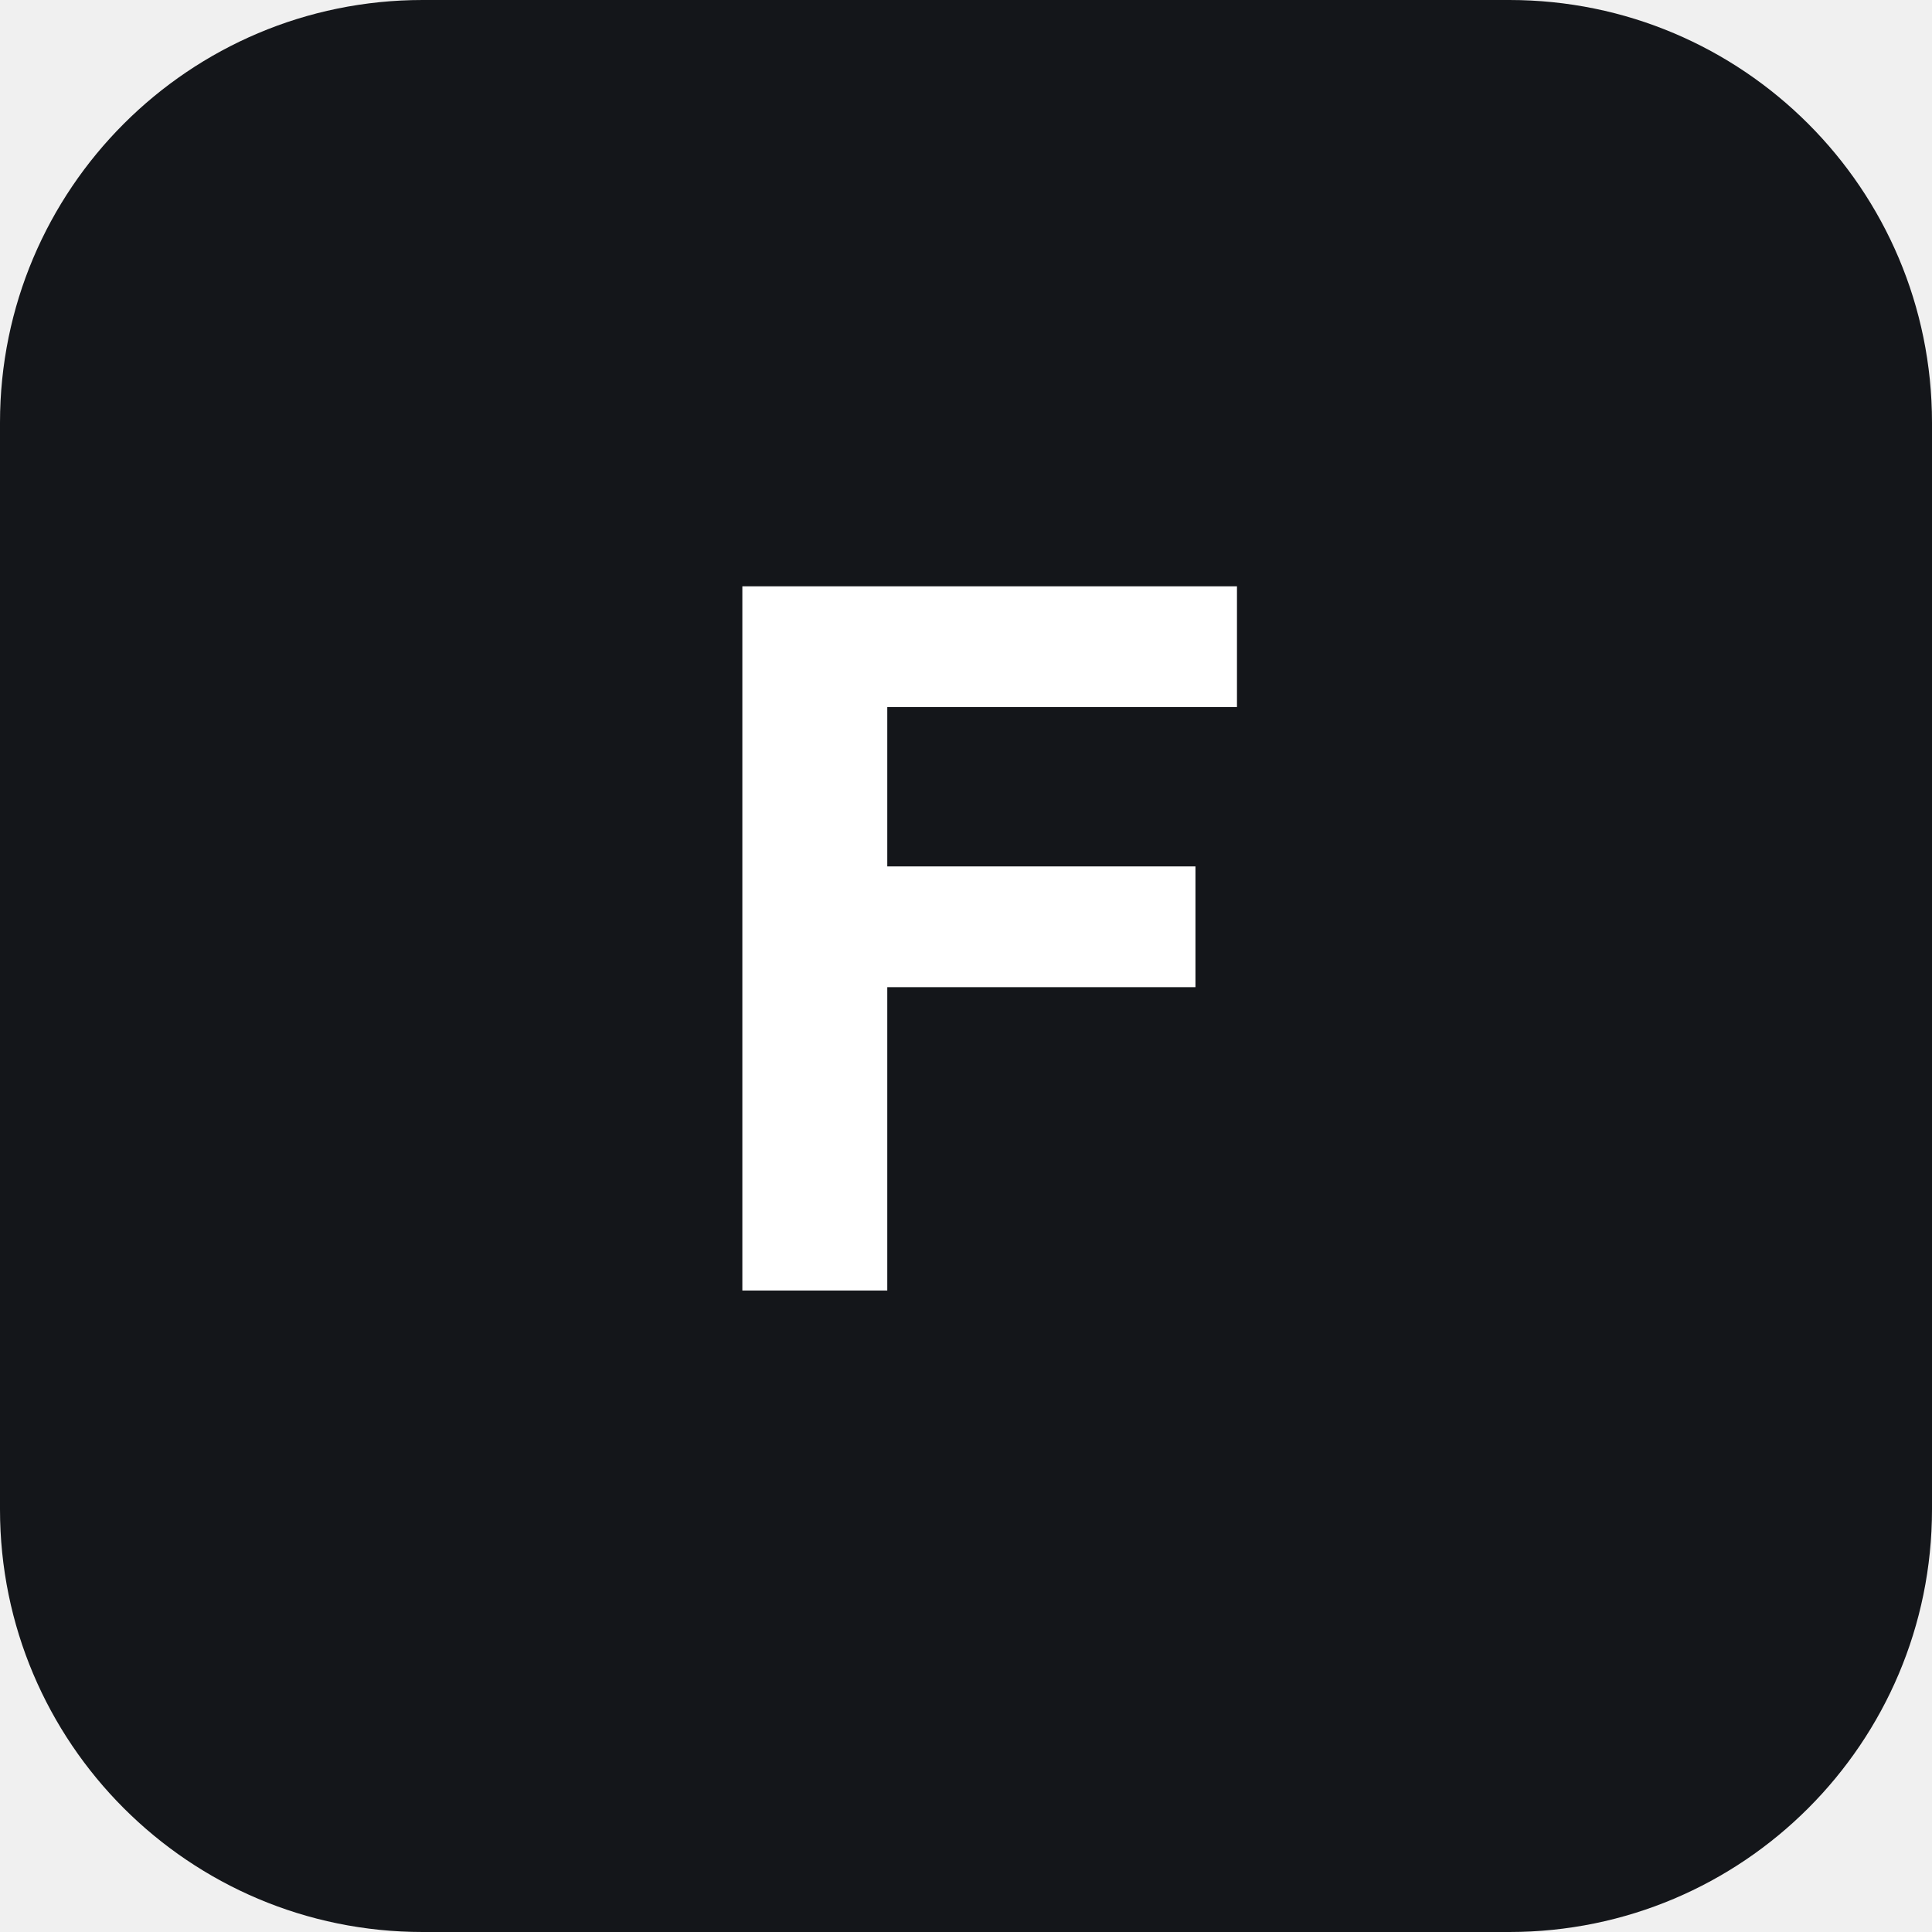
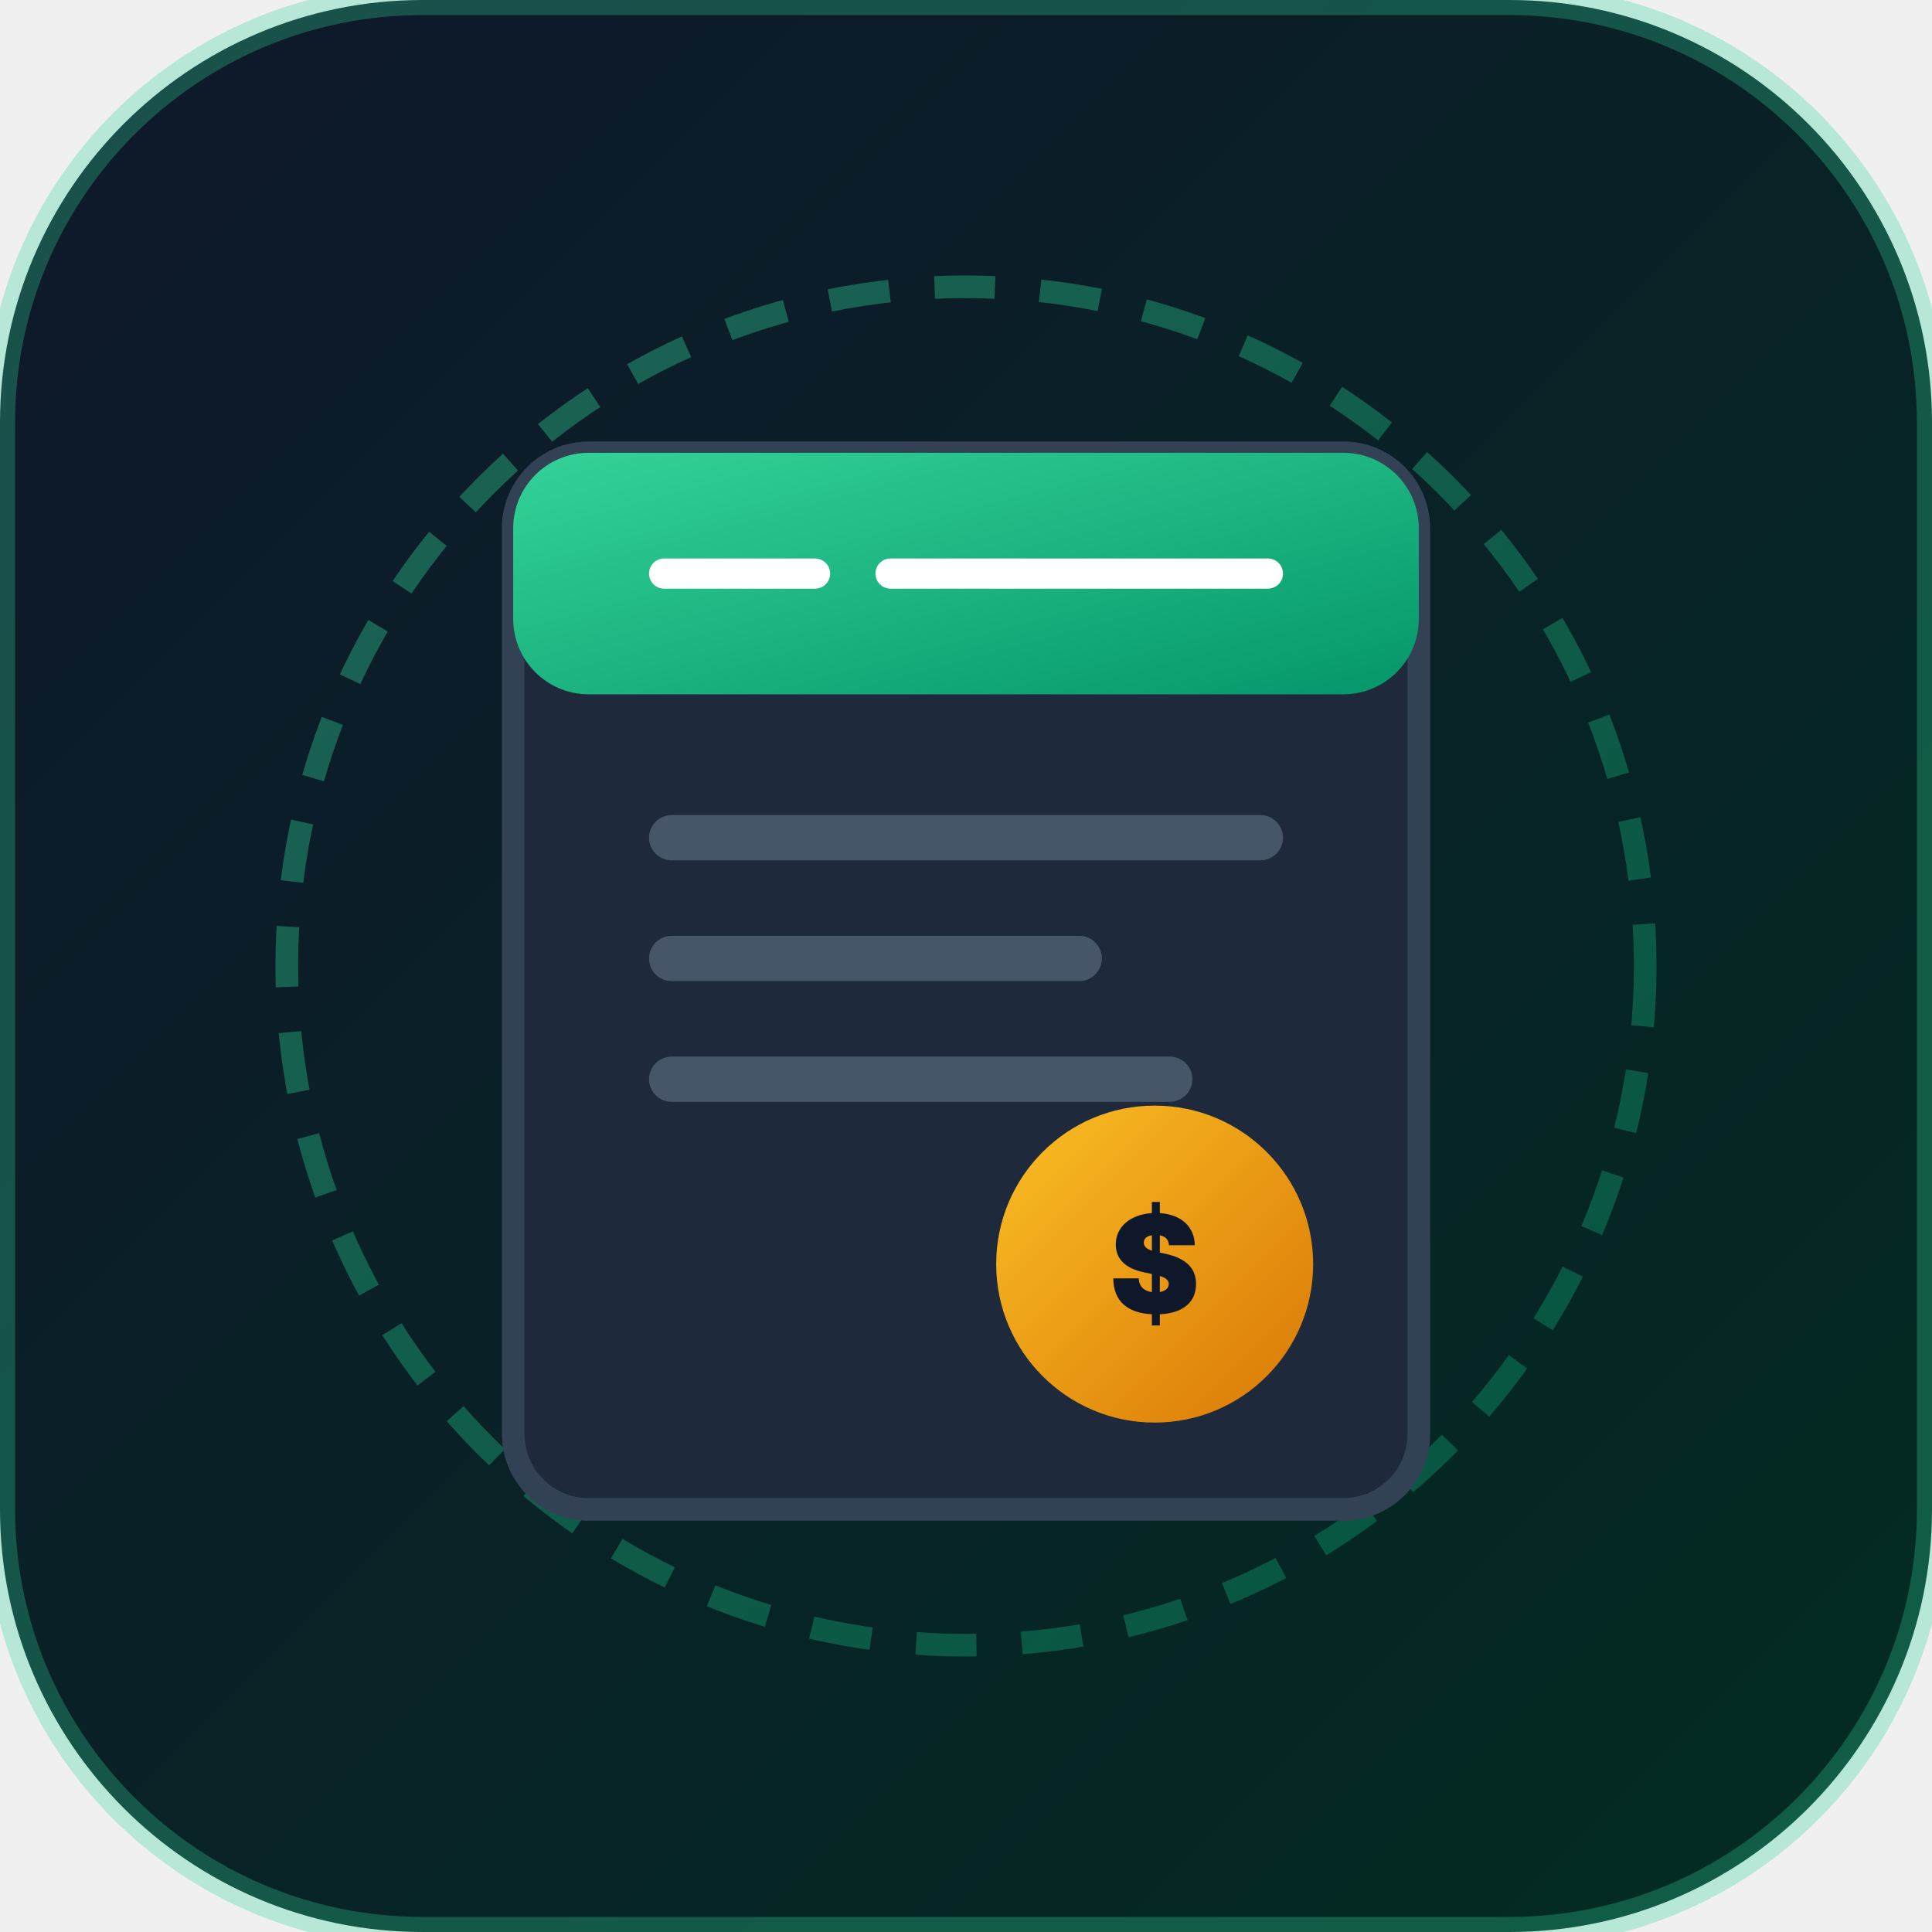
- <svg xmlns="http://www.w3.org/2000/svg" viewBox="0 0 512 512">
-   <rect width="512" height="512" rx="112" fill="#14161A" />
-   <text x="256" y="342" font-family="Geist, Helvetica, Arial, sans-serif" font-size="256" font-weight="600" fill="#ffffff" text-anchor="middle">F</text>
+ <svg xmlns="http://www.w3.org/2000/svg" viewBox="0 0 512 512" width="512" height="512">
+   <defs>
+     <linearGradient id="bgGrad" x1="0%" y1="0%" x2="100%" y2="100%">
+       <stop offset="0%" stop-color="#0f172a" />
+       <stop offset="100%" stop-color="#022c22" />
+     </linearGradient>
+     <linearGradient id="emeraldGrad" x1="0%" y1="0%" x2="100%" y2="100%">
+       <stop offset="0%" stop-color="#34d399" />
+       <stop offset="100%" stop-color="#059669" />
+     </linearGradient>
+     <linearGradient id="goldGrad" x1="0%" y1="0%" x2="100%" y2="100%">
+       <stop offset="0%" stop-color="#fbbf24" />
+       <stop offset="100%" stop-color="#d97706" />
+     </linearGradient>
+   </defs>
+   <rect width="512" height="512" rx="112" fill="url(#bgGrad)" stroke="#34d399" stroke-width="8" stroke-opacity="0.3" />
+   <circle cx="256" cy="256" r="180" fill="none" stroke="url(#emeraldGrad)" stroke-width="6" stroke-dasharray="16 12" opacity="0.4" />
+   <g transform="translate(136, 120)">
+     <rect x="0" y="0" width="240" height="280" rx="20" fill="#1e293b" stroke="#334155" stroke-width="6" />
+     <rect x="0" y="0" width="240" height="64" rx="20" fill="url(#emeraldGrad)" />
+     <path d="M40 32 L80 32 M100 32 L200 32" stroke="#ffffff" stroke-width="8" stroke-linecap="round" />
+     <rect x="36" y="96" width="168" height="12" rx="6" fill="#475569" />
+     <rect x="36" y="128" width="120" height="12" rx="6" fill="#475569" />
+     <rect x="36" y="160" width="144" height="12" rx="6" fill="#475569" />
+     <circle cx="170" cy="215" r="42" fill="url(#goldGrad)" />
+     <text x="170" y="228" font-family="system-ui, -apple-system, sans-serif" font-size="36" font-weight="900" fill="#0f172a" text-anchor="middle">$</text>
+   </g>
</svg>
